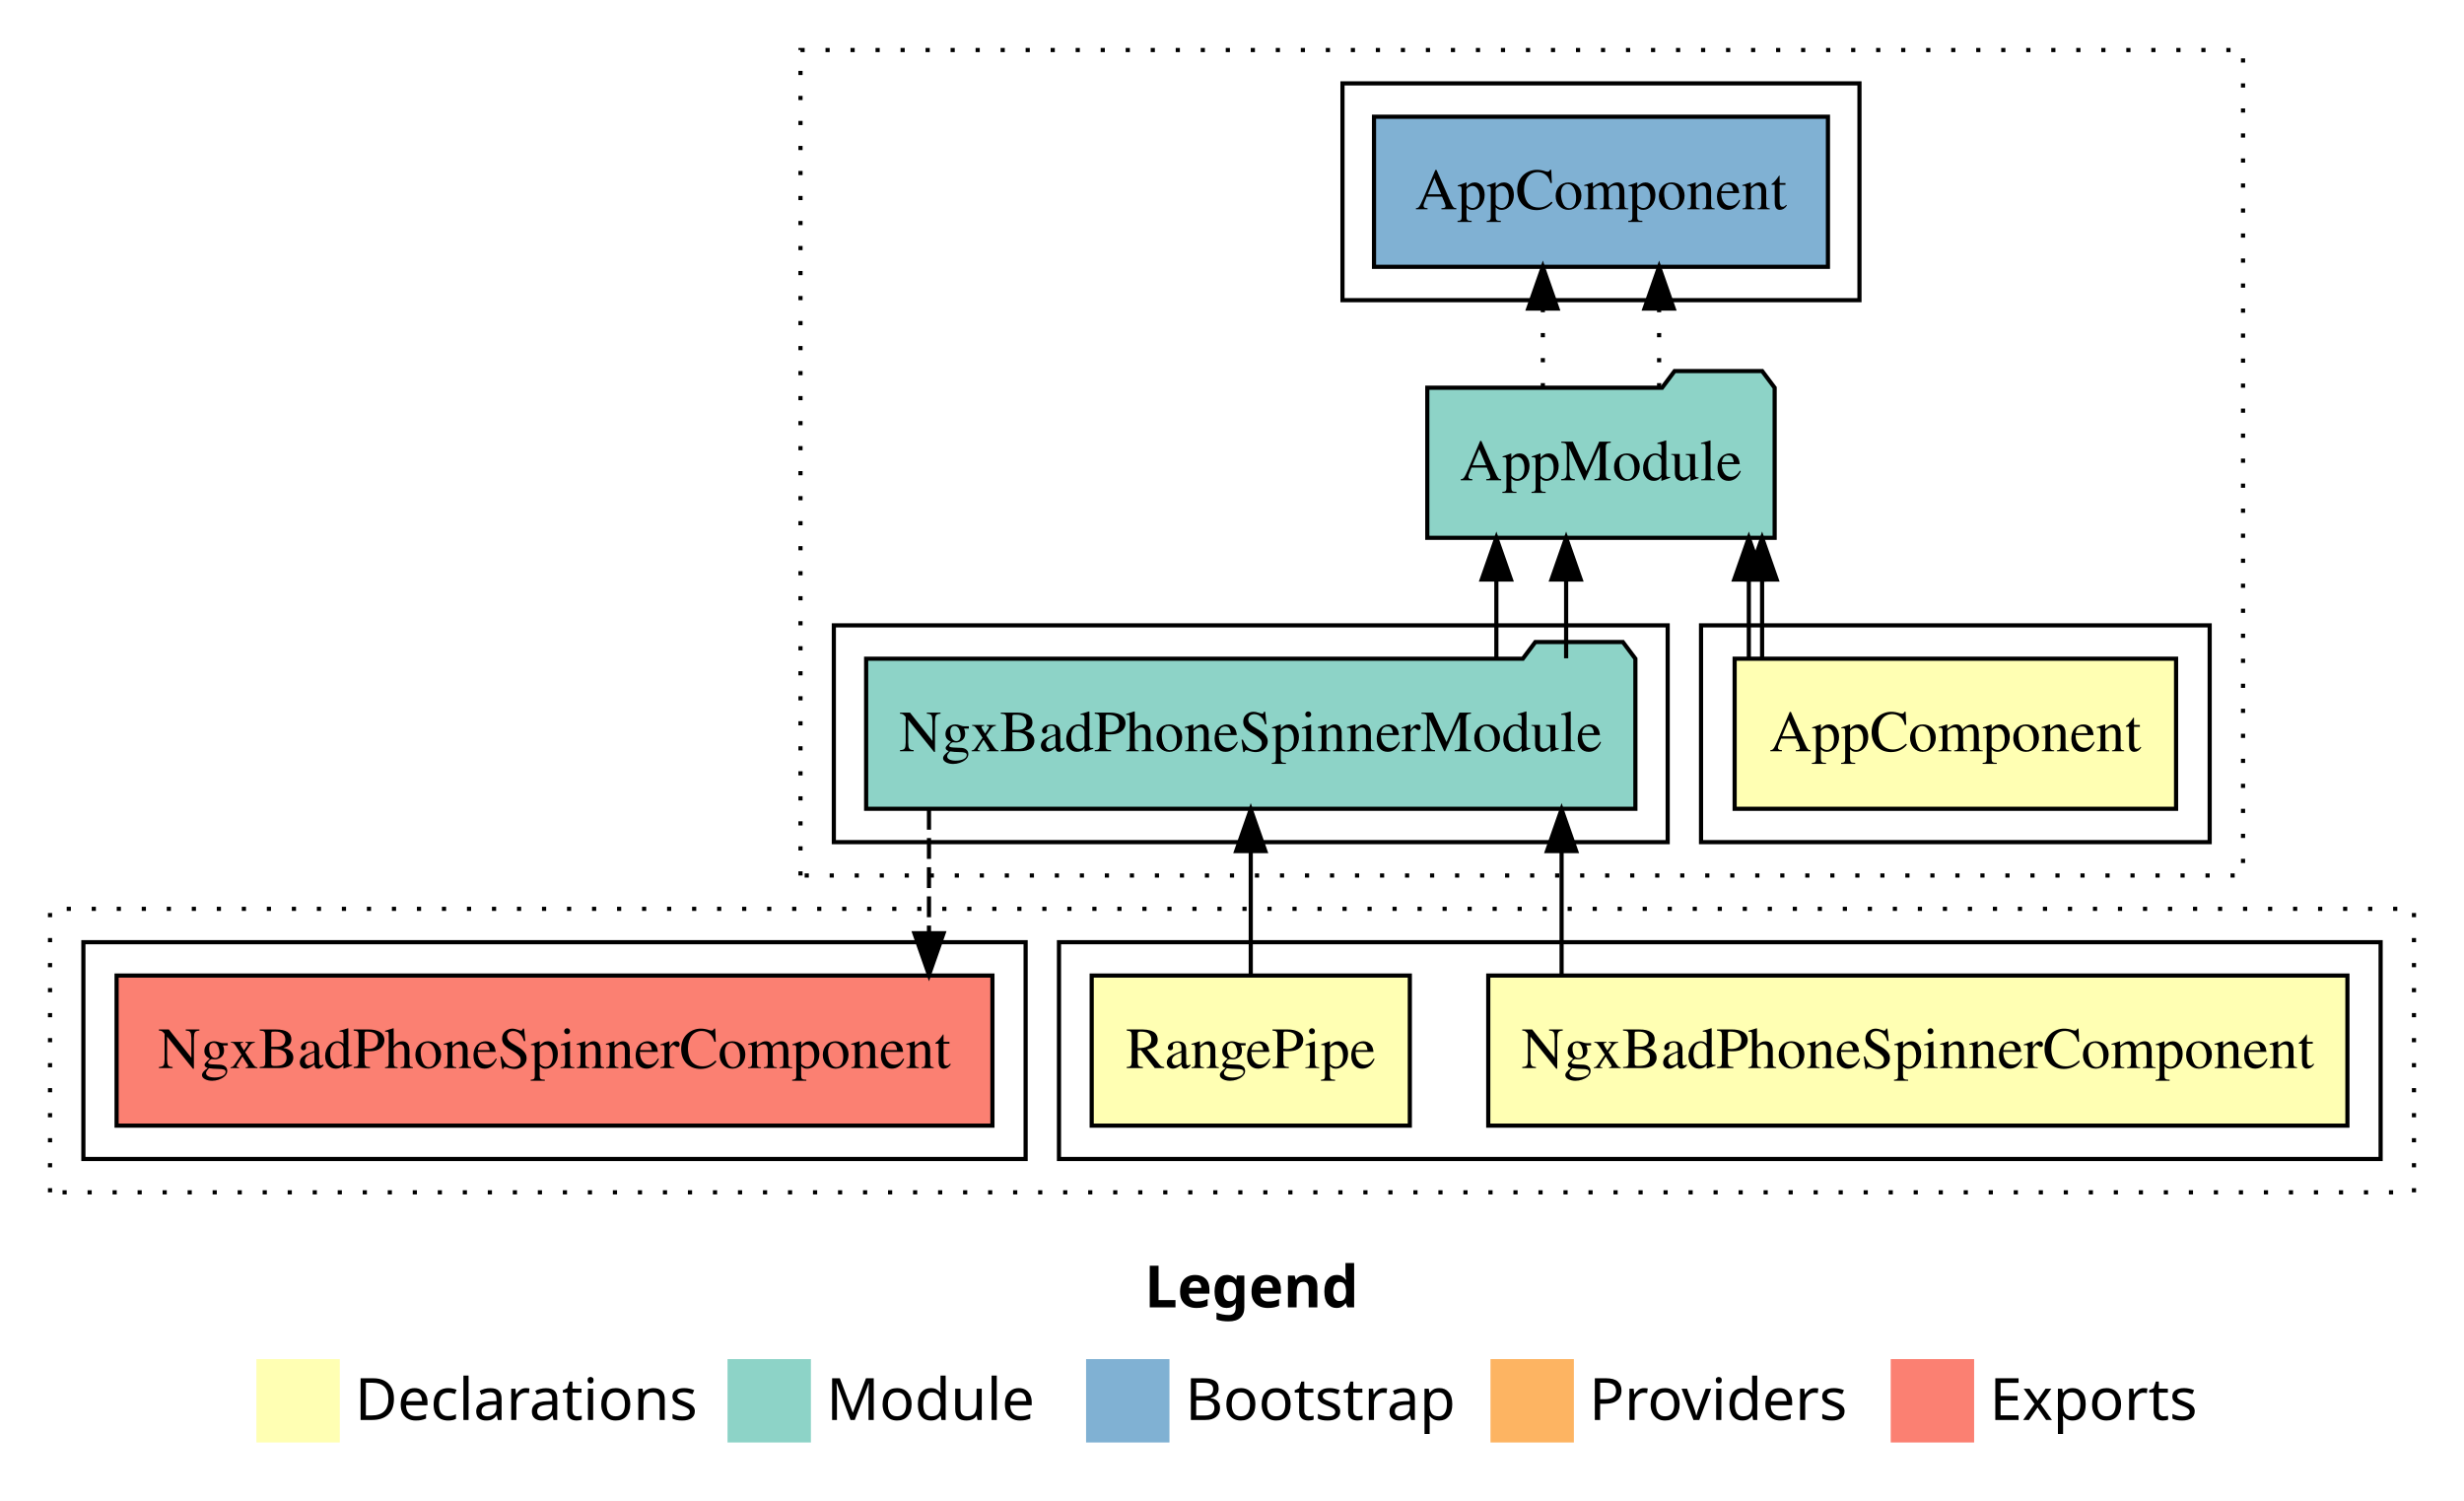
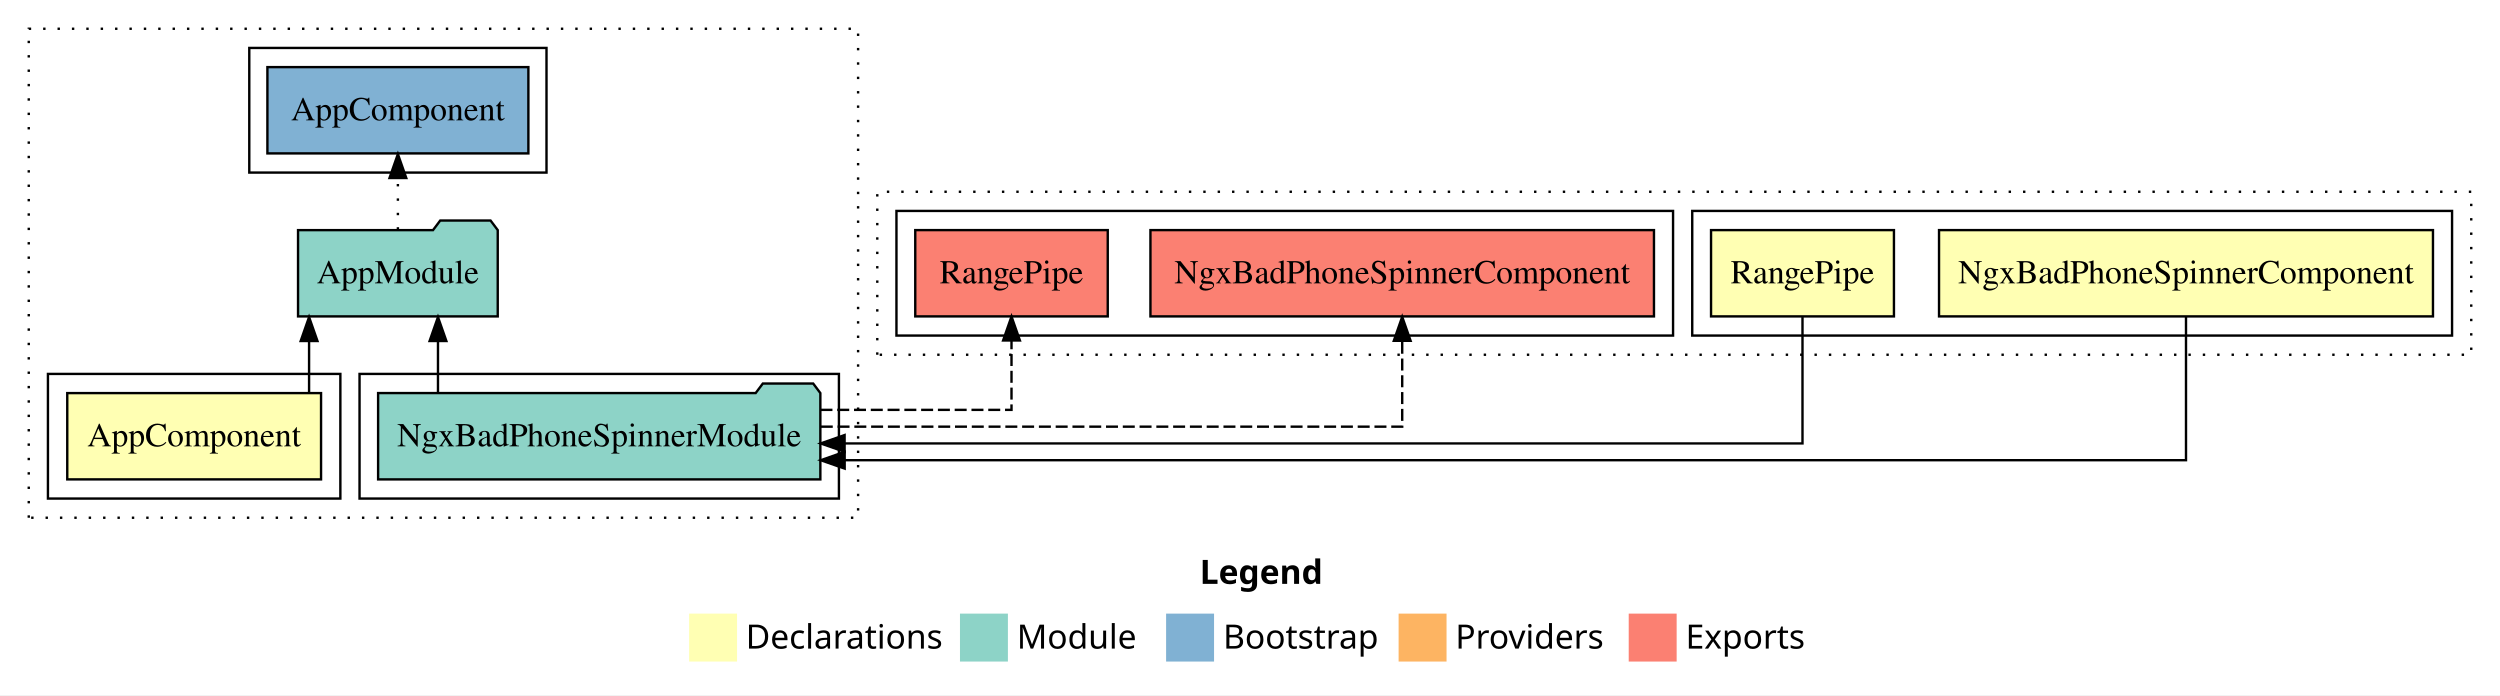
- <svg xmlns="http://www.w3.org/2000/svg" width="591pt" height="360pt" viewBox="0.00 0.00 591.00 360.00">
-   <g id="graph0" class="graph" transform="scale(1 1) rotate(0) translate(4 356)">
-     <polygon fill="#ffffff" stroke="transparent" points="-4,4 -4,-356 587,-356 587,4 -4,4" />
-     <text text-anchor="start" x="270.509" y="-42.4" font-family="sans-serif" font-weight="bold" font-size="14.00" fill="#000000">Legend</text>
-     <polygon fill="#ffffb3" stroke="transparent" points="57.5,-10 57.5,-30 77.5,-30 77.5,-10 57.5,-10" />
-     <text text-anchor="start" x="81.129" y="-15.4" font-family="sans-serif" font-size="14.00" fill="#000000">  Declarations</text>
-     <polygon fill="#8dd3c7" stroke="transparent" points="170.5,-10 170.5,-30 190.5,-30 190.5,-10 170.5,-10" />
-     <text text-anchor="start" x="194.225" y="-15.4" font-family="sans-serif" font-size="14.00" fill="#000000">  Module</text>
-     <polygon fill="#80b1d3" stroke="transparent" points="256.5,-10 256.5,-30 276.5,-30 276.5,-10 256.5,-10" />
-     <text text-anchor="start" x="280.281" y="-15.4" font-family="sans-serif" font-size="14.00" fill="#000000">  Bootstrap</text>
-     <polygon fill="#fdb462" stroke="transparent" points="353.5,-10 353.5,-30 373.5,-30 373.5,-10 353.5,-10" />
-     <text text-anchor="start" x="377.173" y="-15.4" font-family="sans-serif" font-size="14.00" fill="#000000">  Providers</text>
-     <polygon fill="#fb8072" stroke="transparent" points="449.5,-10 449.5,-30 469.5,-30 469.5,-10 449.5,-10" />
-     <text text-anchor="start" x="473.226" y="-15.4" font-family="sans-serif" font-size="14.00" fill="#000000">  Exports</text>
+ <svg xmlns="http://www.w3.org/2000/svg" width="1043pt" height="290pt" viewBox="0.00 0.00 1043.00 290.00">
+   <g id="graph0" class="graph" transform="scale(1 1) rotate(0) translate(4 286)">
+     <polygon fill="#ffffff" stroke="transparent" points="-4,4 -4,-286 1039,-286 1039,4 -4,4" />
+     <text text-anchor="start" x="496.509" y="-42.4" font-family="sans-serif" font-weight="bold" font-size="14.00" fill="#000000">Legend</text>
+     <polygon fill="#ffffb3" stroke="transparent" points="283.5,-10 283.5,-30 303.5,-30 303.5,-10 283.5,-10" />
+     <text text-anchor="start" x="307.129" y="-15.4" font-family="sans-serif" font-size="14.00" fill="#000000">  Declarations</text>
+     <polygon fill="#8dd3c7" stroke="transparent" points="396.5,-10 396.5,-30 416.5,-30 416.5,-10 396.5,-10" />
+     <text text-anchor="start" x="420.225" y="-15.4" font-family="sans-serif" font-size="14.00" fill="#000000">  Module</text>
+     <polygon fill="#80b1d3" stroke="transparent" points="482.5,-10 482.5,-30 502.5,-30 502.5,-10 482.5,-10" />
+     <text text-anchor="start" x="506.281" y="-15.4" font-family="sans-serif" font-size="14.00" fill="#000000">  Bootstrap</text>
+     <polygon fill="#fdb462" stroke="transparent" points="579.5,-10 579.5,-30 599.5,-30 599.5,-10 579.5,-10" />
+     <text text-anchor="start" x="603.173" y="-15.4" font-family="sans-serif" font-size="14.00" fill="#000000">  Providers</text>
+     <polygon fill="#fb8072" stroke="transparent" points="675.5,-10 675.5,-30 695.5,-30 695.5,-10 675.5,-10" />
+     <text text-anchor="start" x="699.226" y="-15.4" font-family="sans-serif" font-size="14.00" fill="#000000">  Exports</text>
    <g id="clust1" class="cluster">
-       <polygon fill="none" stroke="#000000" stroke-dasharray="1,5" points="188,-146 188,-344 534,-344 534,-146 188,-146" />
+       <polygon fill="none" stroke="#000000" stroke-dasharray="1,5" points="8,-70 8,-274 354,-274 354,-70 8,-70" />
    </g>
    <g id="clust2" class="cluster">
-       <polygon fill="none" stroke="#000000" points="404,-154 404,-206 526,-206 526,-154 404,-154" />
+       <polygon fill="none" stroke="#000000" points="16,-78 16,-130 138,-130 138,-78 16,-78" />
    </g>
    <g id="clust4" class="cluster">
-       <polygon fill="none" stroke="#000000" points="196,-154 196,-206 396,-206 396,-154 196,-154" />
+       <polygon fill="none" stroke="#000000" points="146,-78 146,-130 346,-130 346,-78 146,-78" />
    </g>
    <g id="clust6" class="cluster">
-       <polygon fill="none" stroke="#000000" points="318,-284 318,-336 442,-336 442,-284 318,-284" />
+       <polygon fill="none" stroke="#000000" points="100,-214 100,-266 224,-266 224,-214 100,-214" />
    </g>
    <g id="clust8" class="cluster">
-       <polygon fill="none" stroke="#000000" stroke-dasharray="1,5" points="8,-70 8,-138 575,-138 575,-70 8,-70" />
+       <polygon fill="none" stroke="#000000" stroke-dasharray="1,5" points="362,-138 362,-206 1027,-206 1027,-138 362,-138" />
    </g>
    <g id="clust9" class="cluster">
-       <polygon fill="none" stroke="#000000" points="250,-78 250,-130 567,-130 567,-78 250,-78" />
+       <polygon fill="none" stroke="#000000" points="702,-146 702,-198 1019,-198 1019,-146 702,-146" />
    </g>
    <g id="clust13" class="cluster">
-       <polygon fill="none" stroke="#000000" points="16,-78 16,-130 242,-130 242,-78 16,-78" />
+       <polygon fill="none" stroke="#000000" points="370,-146 370,-198 694,-198 694,-146 370,-146" />
    </g>
    <g id="node1" class="node">
-       <polygon fill="#ffffb3" stroke="#000000" points="517.94,-198 412.06,-198 412.06,-162 517.94,-162 517.94,-198" />
-       <text text-anchor="middle" x="465" y="-175.8" font-family="Times,serif" font-size="14.00" fill="#000000">AppComponent</text>
+       <polygon fill="#ffffb3" stroke="#000000" points="129.94,-122 24.06,-122 24.06,-86 129.94,-86 129.94,-122" />
+       <text text-anchor="middle" x="77" y="-99.8" font-family="Times,serif" font-size="14.00" fill="#000000">AppComponent</text>
    </g>
    <g id="node2" class="node">
-       <polygon fill="#8dd3c7" stroke="#000000" points="421.657,-263 418.657,-267 397.657,-267 394.657,-263 338.343,-263 338.343,-227 421.657,-227 421.657,-263" />
-       <text text-anchor="middle" x="380" y="-240.8" font-family="Times,serif" font-size="14.00" fill="#000000">AppModule</text>
+       <polygon fill="#8dd3c7" stroke="#000000" points="203.657,-190 200.657,-194 179.657,-194 176.657,-190 120.343,-190 120.343,-154 203.657,-154 203.657,-190" />
+       <text text-anchor="middle" x="162" y="-167.8" font-family="Times,serif" font-size="14.00" fill="#000000">AppModule</text>
    </g>
    <g id="edge1" class="edge">
-       <path fill="none" stroke="#000000" d="M418.646,-198.106C418.646,-198.106 418.646,-216.991 418.646,-216.991" />
-       <polygon fill="#000000" stroke="#000000" points="415.146,-216.991 418.646,-226.991 422.146,-216.991 415.146,-216.991" />
+       <path fill="none" stroke="#000000" d="M124.946,-122.223C124.946,-122.223 124.946,-143.727 124.946,-143.727" />
+       <polygon fill="#000000" stroke="#000000" points="121.446,-143.727 124.946,-153.727 128.446,-143.727 121.446,-143.727" />
+     </g>
+     <g id="node4" class="node">
+       <polygon fill="#80b1d3" stroke="#000000" points="216.439,-258 107.561,-258 107.561,-222 216.439,-222 216.439,-258" />
+       <text text-anchor="middle" x="162" y="-235.8" font-family="Times,serif" font-size="14.00" fill="#000000">AppComponent </text>
+     </g>
+     <g id="edge3" class="edge">
+       <path fill="none" stroke="#000000" stroke-dasharray="1,5" d="M162,-190.223C162,-190.223 162,-211.727 162,-211.727" />
+       <polygon fill="#000000" stroke="#000000" points="158.5,-211.727 162,-221.727 165.5,-211.727 158.5,-211.727" />
+     </g>
+     <g id="node3" class="node">
+       <polygon fill="#8dd3c7" stroke="#000000" points="338.253,-122 335.253,-126 314.253,-126 311.253,-122 153.747,-122 153.747,-86 338.253,-86 338.253,-122" />
+       <text text-anchor="middle" x="246" y="-99.8" font-family="Times,serif" font-size="14.00" fill="#000000">NgxBadPhoneSpinnerModule</text>
+     </g>
+     <g id="edge2" class="edge">
+       <path fill="none" stroke="#000000" d="M178.726,-122.223C178.726,-122.223 178.726,-143.727 178.726,-143.727" />
+       <polygon fill="#000000" stroke="#000000" points="175.226,-143.727 178.726,-153.727 182.226,-143.727 175.226,-143.727" />
+     </g>
+     <g id="node7" class="node">
+       <polygon fill="#fb8072" stroke="#000000" points="686.036,-190 475.964,-190 475.964,-154 686.036,-154 686.036,-190" />
+       <text text-anchor="middle" x="581" y="-167.8" font-family="Times,serif" font-size="14.00" fill="#000000">NgxBadPhoneSpinnerComponent </text>
+     </g>
+     <g id="edge6" class="edge">
+       <path fill="none" stroke="#000000" stroke-dasharray="5,2" d="M338.427,-108C437.585,-108 581,-108 581,-108 581,-108 581,-143.831 581,-143.831" />
+       <polygon fill="#000000" stroke="#000000" points="577.5,-143.831 581,-153.831 584.5,-143.831 577.5,-143.831" />
+     </g>
+     <g id="node8" class="node">
+       <polygon fill="#fb8072" stroke="#000000" points="458.154,-190 377.846,-190 377.846,-154 458.154,-154 458.154,-190" />
+       <text text-anchor="middle" x="418" y="-167.8" font-family="Times,serif" font-size="14.00" fill="#000000">RangePipe </text>
+     </g>
+     <g id="edge7" class="edge">
+       <path fill="none" stroke="#000000" stroke-dasharray="5,2" d="M338.294,-115C379.097,-115 418,-115 418,-115 418,-115 418,-143.965 418,-143.965" />
+       <polygon fill="#000000" stroke="#000000" points="414.5,-143.965 418,-153.965 421.5,-143.965 414.5,-143.965" />
+     </g>
+     <g id="node5" class="node">
+       <polygon fill="#ffffb3" stroke="#000000" points="1011.036,-190 804.964,-190 804.964,-154 1011.036,-154 1011.036,-190" />
+       <text text-anchor="middle" x="908" y="-167.8" font-family="Times,serif" font-size="14.00" fill="#000000">NgxBadPhoneSpinnerComponent</text>
    </g>
    <g id="edge4" class="edge">
-       <path fill="none" stroke="#000000" d="M415.463,-198.106C415.463,-198.106 415.463,-216.991 415.463,-216.991" />
-       <polygon fill="#000000" stroke="#000000" points="411.963,-216.991 415.463,-226.991 418.963,-216.991 411.963,-216.991" />
+       <path fill="none" stroke="#000000" d="M908,-153.909C908,-130.867 908,-94 908,-94 908,-94 348.397,-94 348.397,-94" />
+       <polygon fill="#000000" stroke="#000000" points="348.397,-90.5 338.397,-94 348.397,-97.5 348.397,-90.5" />
    </g>
-     <g id="node4" class="node">
-       <polygon fill="#80b1d3" stroke="#000000" points="434.439,-328 325.561,-328 325.561,-292 434.439,-292 434.439,-328" />
-       <text text-anchor="middle" x="380" y="-305.8" font-family="Times,serif" font-size="14.00" fill="#000000">AppComponent </text>
-     </g>
-     <g id="edge3" class="edge">
-       <path fill="none" stroke="#000000" stroke-dasharray="1,5" d="M366.057,-263.106C366.057,-263.106 366.057,-281.991 366.057,-281.991" />
-       <polygon fill="#000000" stroke="#000000" points="362.557,-281.991 366.057,-291.991 369.557,-281.991 362.557,-281.991" />
-     </g>
-     <g id="edge6" class="edge">
-       <path fill="none" stroke="#000000" stroke-dasharray="1,5" d="M393.943,-263.106C393.943,-263.106 393.943,-281.991 393.943,-281.991" />
-       <polygon fill="#000000" stroke="#000000" points="390.443,-281.991 393.943,-291.991 397.443,-281.991 390.443,-281.991" />
-     </g>
-     <g id="node3" class="node">
-       <polygon fill="#8dd3c7" stroke="#000000" points="388.253,-198 385.253,-202 364.253,-202 361.253,-198 203.747,-198 203.747,-162 388.253,-162 388.253,-198" />
-       <text text-anchor="middle" x="296" y="-175.8" font-family="Times,serif" font-size="14.00" fill="#000000">NgxBadPhoneSpinnerModule</text>
-     </g>
-     <g id="edge2" class="edge">
-       <path fill="none" stroke="#000000" d="M354.907,-198.106C354.907,-198.106 354.907,-216.991 354.907,-216.991" />
-       <polygon fill="#000000" stroke="#000000" points="351.407,-216.991 354.907,-226.991 358.407,-216.991 351.407,-216.991" />
+     <g id="node6" class="node">
+       <polygon fill="#ffffb3" stroke="#000000" points="786.154,-190 709.846,-190 709.846,-154 786.154,-154 786.154,-190" />
+       <text text-anchor="middle" x="748" y="-167.8" font-family="Times,serif" font-size="14.00" fill="#000000">RangePipe</text>
    </g>
    <g id="edge5" class="edge">
-       <path fill="none" stroke="#000000" d="M371.642,-198.106C371.642,-198.106 371.642,-216.991 371.642,-216.991" />
-       <polygon fill="#000000" stroke="#000000" points="368.142,-216.991 371.642,-226.991 375.142,-216.991 368.142,-216.991" />
-     </g>
-     <g id="node7" class="node">
-       <polygon fill="#fb8072" stroke="#000000" points="234.036,-122 23.964,-122 23.964,-86 234.036,-86 234.036,-122" />
-       <text text-anchor="middle" x="129" y="-99.8" font-family="Times,serif" font-size="14.00" fill="#000000">NgxBadPhoneSpinnerComponent </text>
-     </g>
-     <g id="edge9" class="edge">
-       <path fill="none" stroke="#000000" stroke-dasharray="5,2" d="M218.821,-161.989C218.821,-161.989 218.821,-132.145 218.821,-132.145" />
-       <polygon fill="#000000" stroke="#000000" points="222.321,-132.145 218.821,-122.145 215.321,-132.145 222.321,-132.145" />
-     </g>
-     <g id="node5" class="node">
-       <polygon fill="#ffffb3" stroke="#000000" points="559.036,-122 352.964,-122 352.964,-86 559.036,-86 559.036,-122" />
-       <text text-anchor="middle" x="456" y="-99.8" font-family="Times,serif" font-size="14.00" fill="#000000">NgxBadPhoneSpinnerComponent</text>
-     </g>
-     <g id="edge7" class="edge">
-       <path fill="none" stroke="#000000" d="M370.554,-122.011C370.554,-122.011 370.554,-151.855 370.554,-151.855" />
-       <polygon fill="#000000" stroke="#000000" points="367.054,-151.855 370.554,-161.855 374.054,-151.855 367.054,-151.855" />
-     </g>
-     <g id="node6" class="node">
-       <polygon fill="#ffffb3" stroke="#000000" points="334.154,-122 257.846,-122 257.846,-86 334.154,-86 334.154,-122" />
-       <text text-anchor="middle" x="296" y="-99.8" font-family="Times,serif" font-size="14.00" fill="#000000">RangePipe</text>
-     </g>
-     <g id="edge8" class="edge">
-       <path fill="none" stroke="#000000" d="M296,-122.011C296,-122.011 296,-151.855 296,-151.855" />
-       <polygon fill="#000000" stroke="#000000" points="292.5,-151.855 296,-161.855 299.5,-151.855 292.5,-151.855" />
+       <path fill="none" stroke="#000000" d="M748,-153.716C748,-132.679 748,-101 748,-101 748,-101 348.367,-101 348.367,-101" />
+       <polygon fill="#000000" stroke="#000000" points="348.367,-97.5 338.367,-101 348.367,-104.5 348.367,-97.5" />
    </g>
  </g>
</svg>
